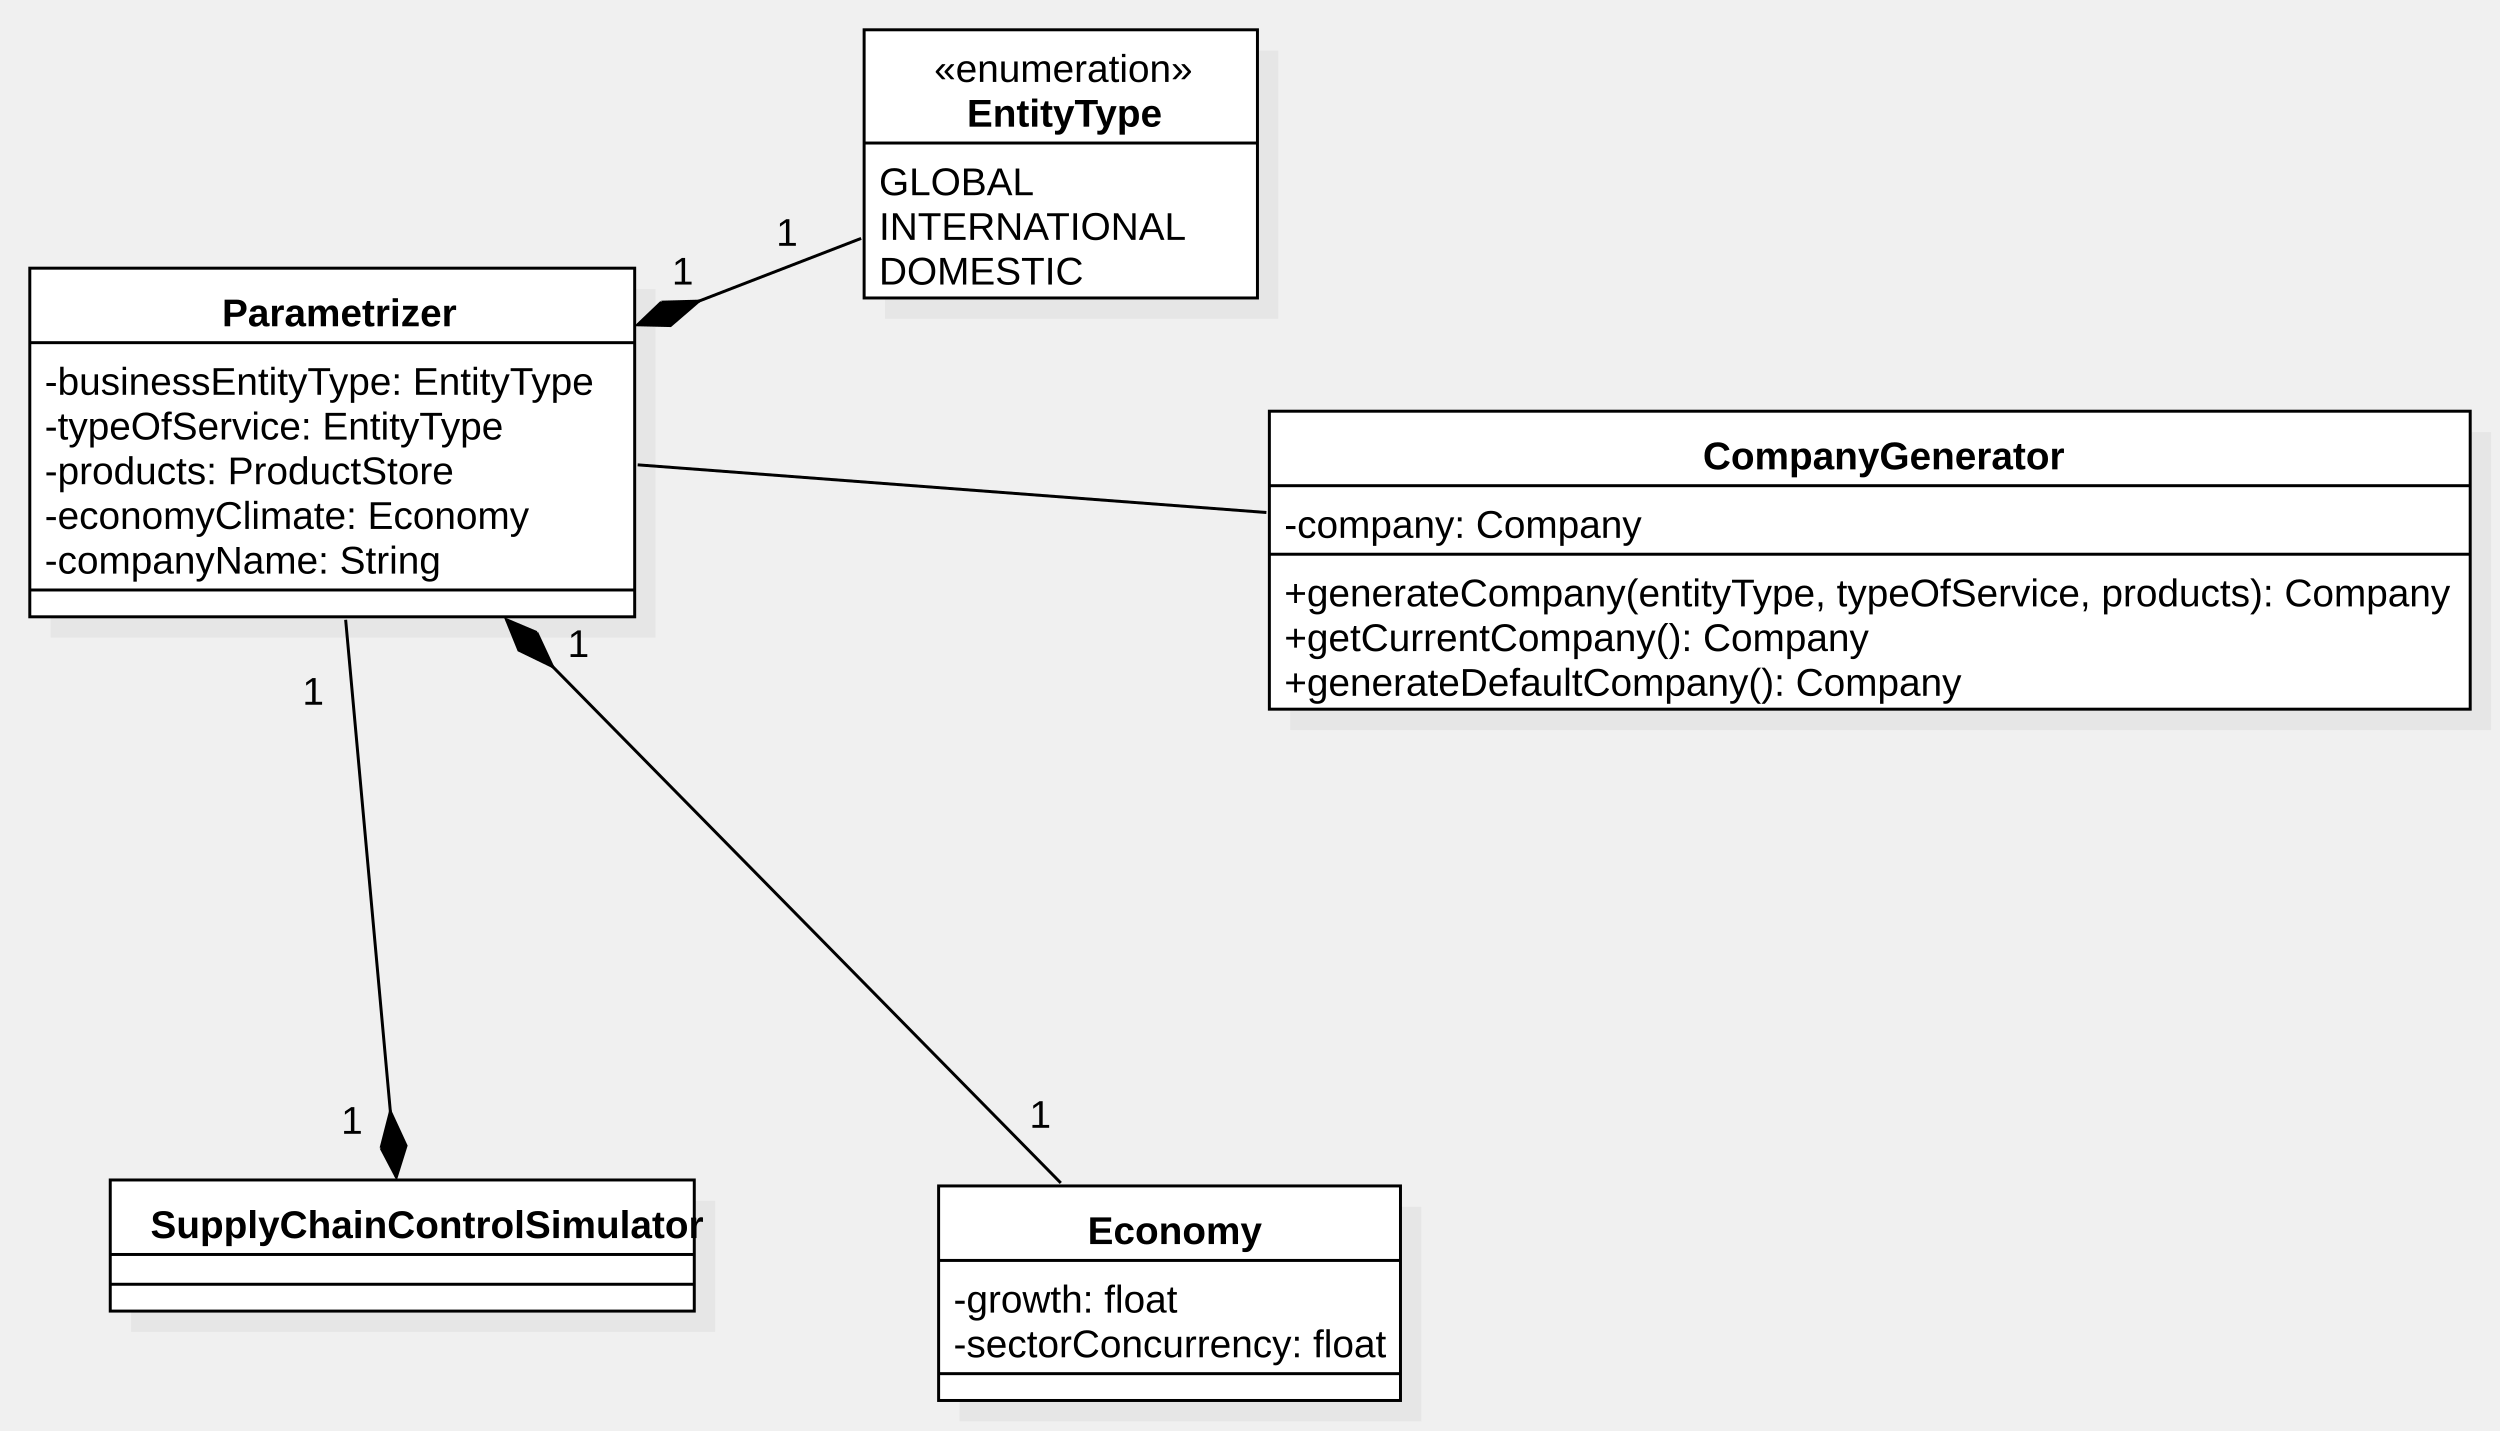
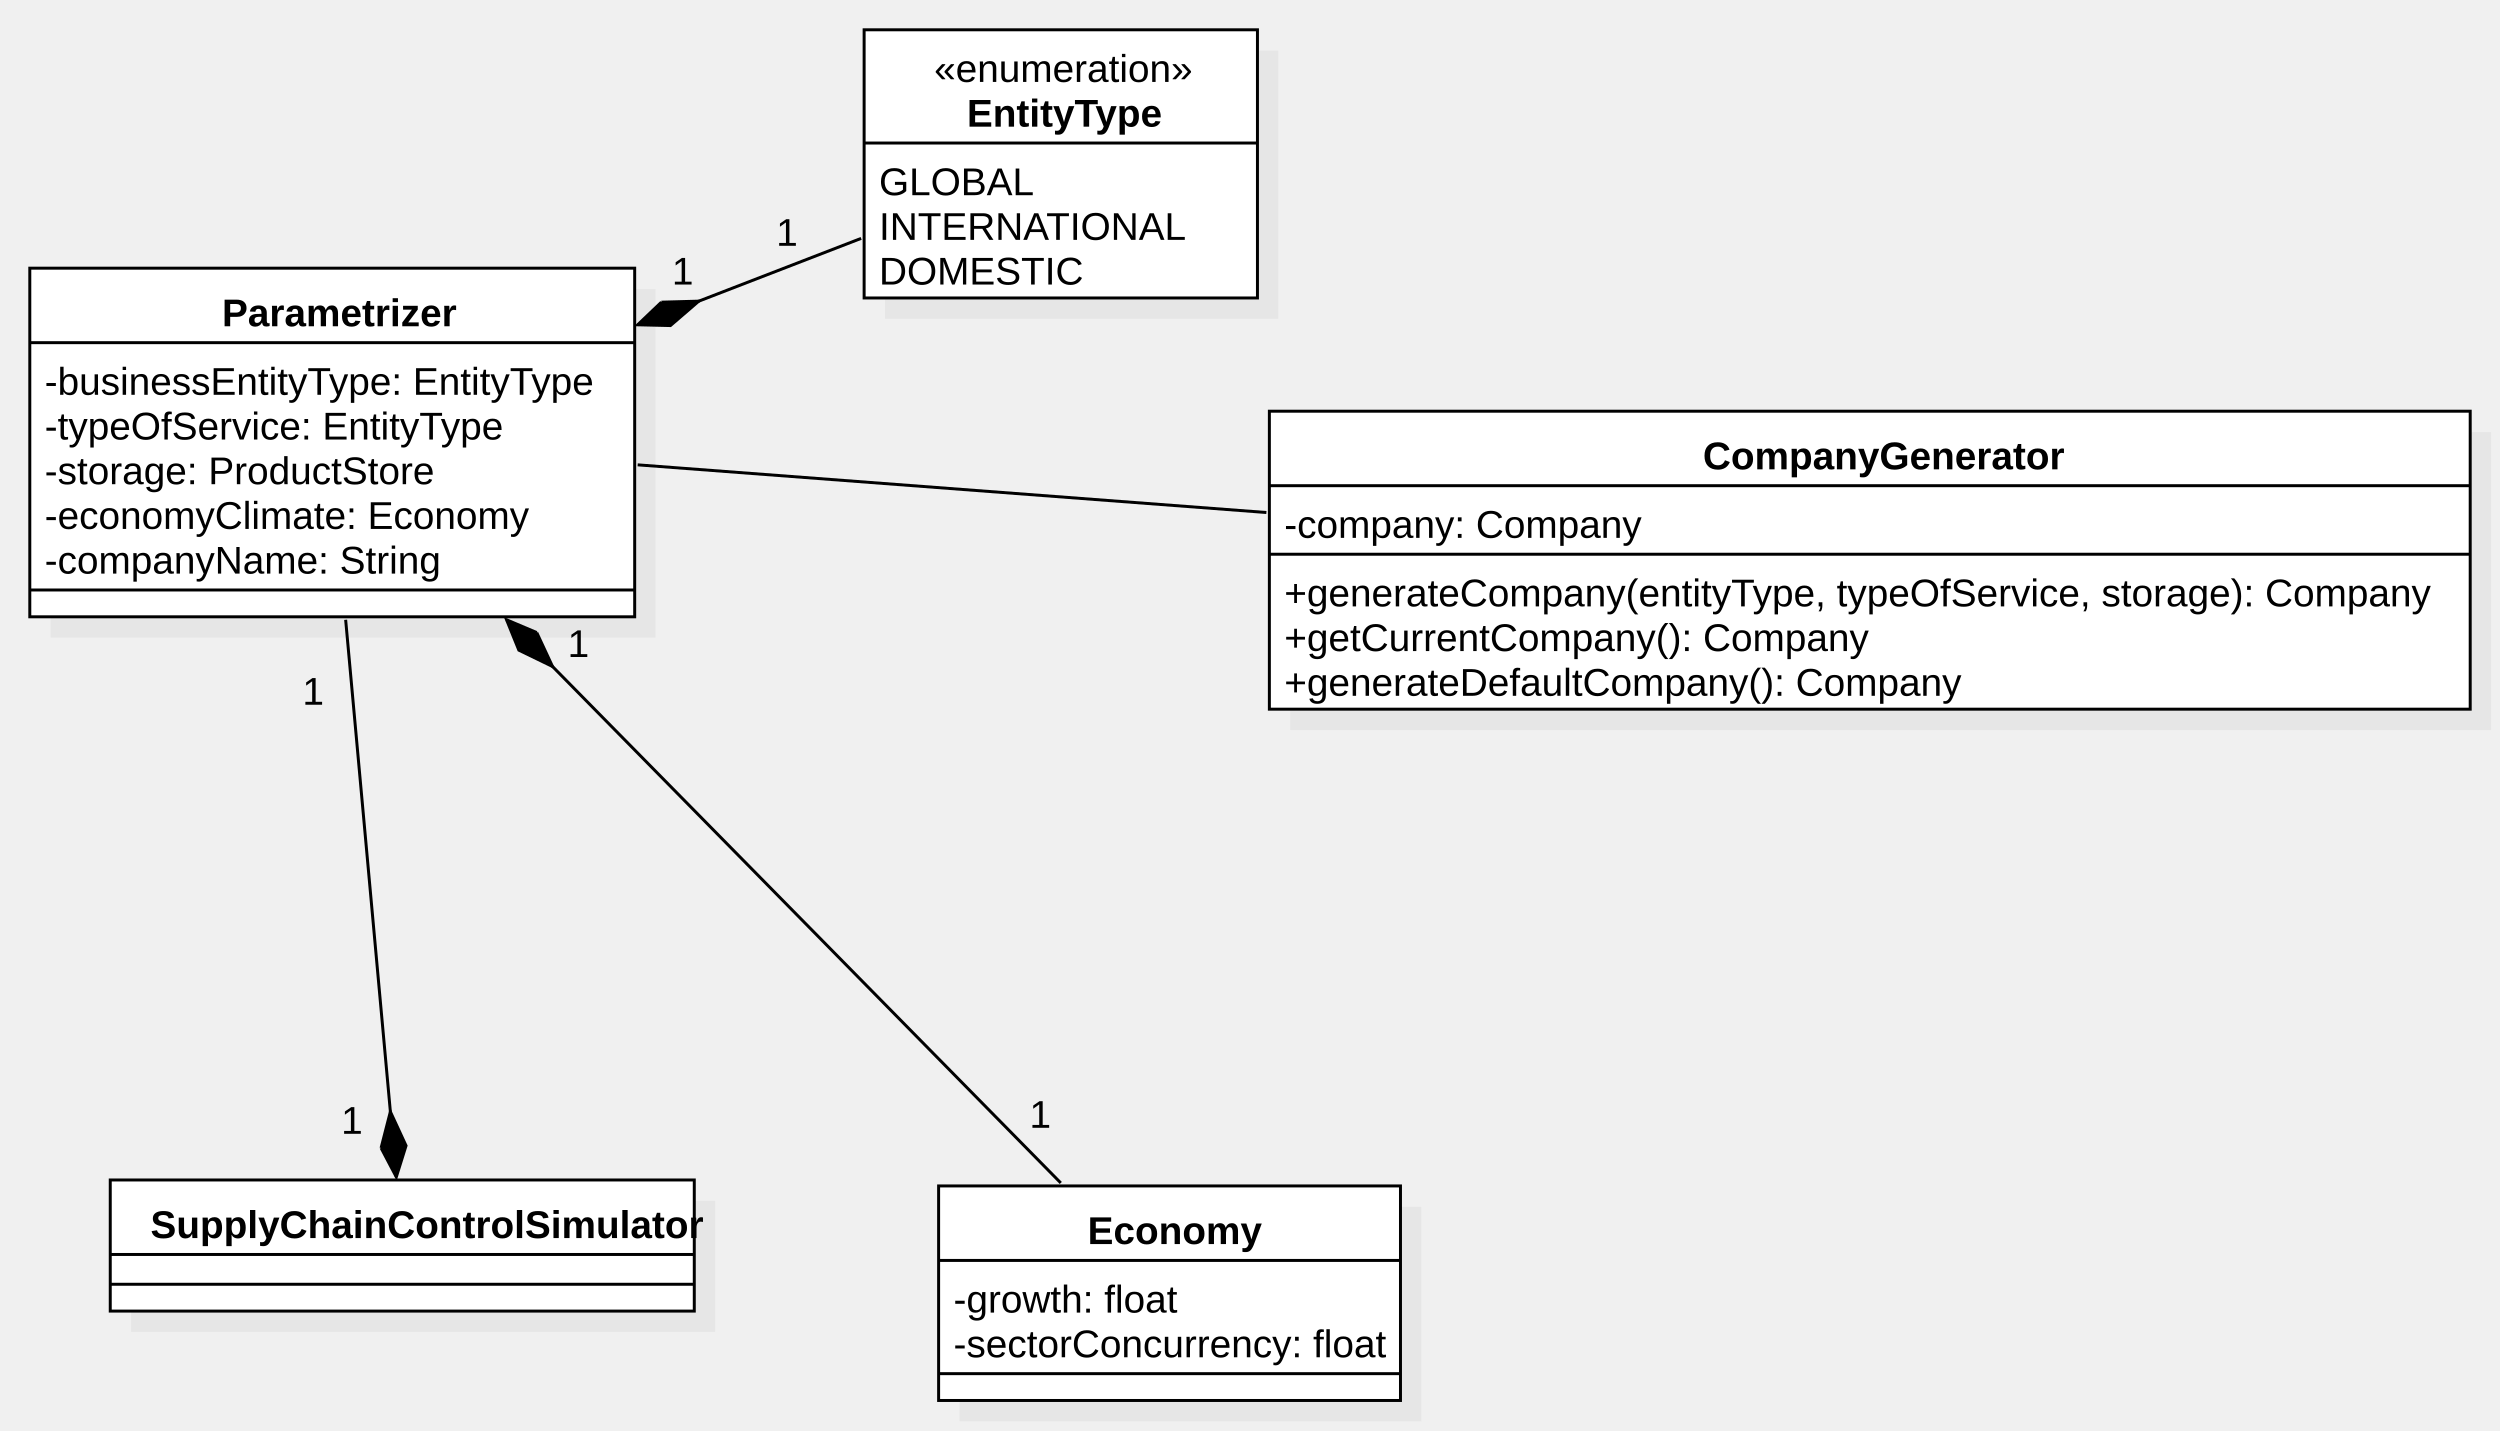
<svg xmlns="http://www.w3.org/2000/svg" version="1.1" width="839" height="480">
  <defs />
  <g>
    <g transform="translate(-86,-78) scale(1,1)">
      <rect fill="#C0C0C0" stroke="none" x="103" y="175" width="203" height="117" opacity="0.2" />
    </g>
    <g transform="translate(-86,-78) scale(1,1)">
      <rect fill="#ffffff" stroke="none" x="96" y="168" width="203" height="117" />
    </g>
    <g transform="translate(-86,-78) scale(1,1)">
      <path fill="none" stroke="#000000" d="M 96 168 L 299 168 L 299 285 L 96 285 L 96 168 Z Z" stroke-miterlimit="10" />
    </g>
    <g transform="translate(-86,-78) scale(1,1)">
      <path fill="none" stroke="#000000" d="M 96 193 L 299 193" stroke-miterlimit="10" />
    </g>
    <g transform="translate(-86,-78) scale(1,1)">
      <path fill="none" stroke="#000000" d="M 96 276 L 299 276" stroke-miterlimit="10" />
    </g>
    <g transform="translate(-86,-78) scale(1,1)">
      <g>
        <path fill="none" stroke="none" />
        <text fill="#000000" stroke="none" font-family="Arial" font-size="13px" font-style="normal" font-weight="bold" text-decoration="none" x="160.5" y="187.5">Parametrizer</text>
      </g>
    </g>
    <g transform="translate(-86,-78) scale(1,1)">
      <g>
        <path fill="none" stroke="none" />
        <text fill="#000000" stroke="none" font-family="Arial" font-size="13px" font-style="normal" font-weight="normal" text-decoration="none" x="101" y="210.5">-businessEntityType: EntityType</text>
      </g>
    </g>
    <g transform="translate(-86,-78) scale(1,1)">
      <g>
        <path fill="none" stroke="none" />
        <text fill="#000000" stroke="none" font-family="Arial" font-size="13px" font-style="normal" font-weight="normal" text-decoration="none" x="101" y="225.5">-typeOfService: EntityType</text>
      </g>
    </g>
    <g transform="translate(-86,-78) scale(1,1)">
      <g>
        <path fill="none" stroke="none" />
-         <text fill="#000000" stroke="none" font-family="Arial" font-size="13px" font-style="normal" font-weight="normal" text-decoration="none" x="101" y="240.5">-products: ProductStore</text>
+         <text fill="#000000" stroke="none" font-family="Arial" font-size="13px" font-style="normal" font-weight="normal" text-decoration="none" x="101" y="240.5">-storage: ProductStore</text>
      </g>
    </g>
    <g transform="translate(-86,-78) scale(1,1)">
      <g>
        <path fill="none" stroke="none" />
        <text fill="#000000" stroke="none" font-family="Arial" font-size="13px" font-style="normal" font-weight="normal" text-decoration="none" x="101" y="255.5">-economyClimate: Economy</text>
      </g>
    </g>
    <g transform="translate(-86,-78) scale(1,1)">
      <g>
        <path fill="none" stroke="none" />
        <text fill="#000000" stroke="none" font-family="Arial" font-size="13px" font-style="normal" font-weight="normal" text-decoration="none" x="101" y="270.5">-companyName: String</text>
      </g>
    </g>
    <g transform="translate(-86,-78) scale(1,1)">
      <rect fill="#C0C0C0" stroke="none" x="519" y="223" width="403" height="100" opacity="0.2" />
    </g>
    <g transform="translate(-86,-78) scale(1,1)">
      <rect fill="#ffffff" stroke="none" x="512" y="216" width="403" height="100" />
    </g>
    <g transform="translate(-86,-78) scale(1,1)">
      <path fill="none" stroke="#000000" d="M 512 216 L 915 216 L 915 316 L 512 316 L 512 216 Z Z" stroke-miterlimit="10" />
    </g>
    <g transform="translate(-86,-78) scale(1,1)">
      <path fill="none" stroke="#000000" d="M 512 241 L 915 241" stroke-miterlimit="10" />
    </g>
    <g transform="translate(-86,-78) scale(1,1)">
      <path fill="none" stroke="#000000" d="M 512 264 L 915 264" stroke-miterlimit="10" />
    </g>
    <g transform="translate(-86,-78) scale(1,1)">
      <g>
        <path fill="none" stroke="none" />
        <text fill="#000000" stroke="none" font-family="Arial" font-size="13px" font-style="normal" font-weight="bold" text-decoration="none" x="657.5" y="235.5">CompanyGenerator</text>
      </g>
    </g>
    <g transform="translate(-86,-78) scale(1,1)">
      <g>
        <path fill="none" stroke="none" />
        <text fill="#000000" stroke="none" font-family="Arial" font-size="13px" font-style="normal" font-weight="normal" text-decoration="none" x="517" y="258.5">-company: Company</text>
      </g>
    </g>
    <g transform="translate(-86,-78) scale(1,1)">
      <g>
        <path fill="none" stroke="none" />
-         <text fill="#000000" stroke="none" font-family="Arial" font-size="13px" font-style="normal" font-weight="normal" text-decoration="none" x="517" y="281.5">+generateCompany(entityType, typeOfService, products): Company</text>
+         <text fill="#000000" stroke="none" font-family="Arial" font-size="13px" font-style="normal" font-weight="normal" text-decoration="none" x="517" y="281.5">+generateCompany(entityType, typeOfService, storage): Company</text>
      </g>
    </g>
    <g transform="translate(-86,-78) scale(1,1)">
      <g>
        <path fill="none" stroke="none" />
        <text fill="#000000" stroke="none" font-family="Arial" font-size="13px" font-style="normal" font-weight="normal" text-decoration="none" x="517" y="296.5">+getCurrentCompany(): Company</text>
      </g>
    </g>
    <g transform="translate(-86,-78) scale(1,1)">
      <g>
        <path fill="none" stroke="none" />
        <text fill="#000000" stroke="none" font-family="Arial" font-size="13px" font-style="normal" font-weight="normal" text-decoration="none" x="517" y="311.5">+generateDefaultCompany(): Company</text>
      </g>
    </g>
    <g transform="translate(-86,-78) scale(1,1)">
      <rect fill="#C0C0C0" stroke="none" x="383" y="95" width="132" height="90" opacity="0.2" />
    </g>
    <g transform="translate(-86,-78) scale(1,1)">
      <rect fill="#ffffff" stroke="none" x="376" y="88" width="132" height="90" />
    </g>
    <g transform="translate(-86,-78) scale(1,1)">
      <path fill="none" stroke="#000000" d="M 376 88 L 508 88 L 508 178 L 376 178 L 376 88 Z Z" stroke-miterlimit="10" />
    </g>
    <g transform="translate(-86,-78) scale(1,1)">
      <path fill="none" stroke="#000000" d="M 376 126 L 508 126" stroke-miterlimit="10" />
    </g>
    <g transform="translate(-86,-78) scale(1,1)">
      <g>
        <path fill="none" stroke="none" />
        <text fill="#000000" stroke="none" font-family="Arial" font-size="13px" font-style="normal" font-weight="normal" text-decoration="none" x="399.5" y="105.5">«enumeration»</text>
      </g>
    </g>
    <g transform="translate(-86,-78) scale(1,1)">
      <g>
        <path fill="none" stroke="none" />
        <text fill="#000000" stroke="none" font-family="Arial" font-size="13px" font-style="normal" font-weight="bold" text-decoration="none" x="410.5" y="120.5">EntityType</text>
      </g>
    </g>
    <g transform="translate(-86,-78) scale(1,1)">
      <g>
        <path fill="none" stroke="none" />
        <text fill="#000000" stroke="none" font-family="Arial" font-size="13px" font-style="normal" font-weight="normal" text-decoration="none" x="381" y="143.5">GLOBAL</text>
      </g>
    </g>
    <g transform="translate(-86,-78) scale(1,1)">
      <g>
        <path fill="none" stroke="none" />
        <text fill="#000000" stroke="none" font-family="Arial" font-size="13px" font-style="normal" font-weight="normal" text-decoration="none" x="381" y="158.5">INTERNATIONAL</text>
      </g>
    </g>
    <g transform="translate(-86,-78) scale(1,1)">
      <g>
        <path fill="none" stroke="none" />
        <text fill="#000000" stroke="none" font-family="Arial" font-size="13px" font-style="normal" font-weight="normal" text-decoration="none" x="381" y="173.5">DOMESTIC</text>
      </g>
    </g>
    <g transform="translate(-86,-78) scale(1,1)">
      <path fill="none" stroke="#000000" d="M 375 158 L 300 187" stroke-miterlimit="10" />
    </g>
    <g transform="translate(-86,-78) scale(1,1)">
      <path fill="#000000" stroke="none" d="M 307.961 179.409 L 300 187 L 310.997 187.261 L 320.519 179.066" />
    </g>
    <g transform="translate(-86,-78) scale(1,1)">
      <path fill="none" stroke="#000000" d="M 307.961 179.409 L 300 187 L 310.997 187.261 L 320.519 179.066 L 307.961 179.409" stroke-miterlimit="10" />
    </g>
    <g transform="translate(-86,-78) scale(1,1)">
      <g>
        <path fill="none" stroke="none" />
        <text fill="#000000" stroke="none" font-family="Arial" font-size="13px" font-style="normal" font-weight="normal" text-decoration="none" x="346.5" y="160.5">1</text>
      </g>
    </g>
    <g transform="translate(-86,-78) scale(1,1)">
      <g>
        <path fill="none" stroke="none" />
        <text fill="#000000" stroke="none" font-family="Arial" font-size="13px" font-style="normal" font-weight="normal" text-decoration="none" x="311.5" y="173.5">1</text>
      </g>
    </g>
    <g transform="translate(-86,-78) scale(1,1)">
      <path fill="none" stroke="#000000" d="M 300 234 L 511 250" stroke-miterlimit="10" />
    </g>
    <g transform="translate(-86,-78) scale(1,1)">
      <rect fill="#C0C0C0" stroke="none" x="408" y="483" width="155" height="72" opacity="0.2" />
    </g>
    <g transform="translate(-86,-78) scale(1,1)">
      <rect fill="#ffffff" stroke="none" x="401" y="476" width="155" height="72" />
    </g>
    <g transform="translate(-86,-78) scale(1,1)">
      <path fill="none" stroke="#000000" d="M 401 476 L 556 476 L 556 548 L 401 548 L 401 476 Z Z" stroke-miterlimit="10" />
    </g>
    <g transform="translate(-86,-78) scale(1,1)">
      <path fill="none" stroke="#000000" d="M 401 501 L 556 501" stroke-miterlimit="10" />
    </g>
    <g transform="translate(-86,-78) scale(1,1)">
      <path fill="none" stroke="#000000" d="M 401 539 L 556 539" stroke-miterlimit="10" />
    </g>
    <g transform="translate(-86,-78) scale(1,1)">
      <g>
        <path fill="none" stroke="none" />
        <text fill="#000000" stroke="none" font-family="Arial" font-size="13px" font-style="normal" font-weight="bold" text-decoration="none" x="451" y="495.5">Economy</text>
      </g>
    </g>
    <g transform="translate(-86,-78) scale(1,1)">
      <g>
        <path fill="none" stroke="none" />
        <text fill="#000000" stroke="none" font-family="Arial" font-size="13px" font-style="normal" font-weight="normal" text-decoration="none" x="406" y="518.5">-growth: float</text>
      </g>
    </g>
    <g transform="translate(-86,-78) scale(1,1)">
      <g>
        <path fill="none" stroke="none" />
        <text fill="#000000" stroke="none" font-family="Arial" font-size="13px" font-style="normal" font-weight="normal" text-decoration="none" x="406" y="533.5">-sectorConcurrency: float</text>
      </g>
    </g>
    <g transform="translate(-86,-78) scale(1,1)">
      <path fill="none" stroke="#000000" d="M 442 475 L 256 286" stroke-miterlimit="10" />
    </g>
    <g transform="translate(-86,-78) scale(1,1)">
      <path fill="#000000" stroke="none" d="M 266.129 290.291 L 256 286 L 260.128 296.196 L 271.431 301.68" />
    </g>
    <g transform="translate(-86,-78) scale(1,1)">
      <path fill="none" stroke="#000000" d="M 266.129 290.291 L 256 286 L 260.128 296.196 L 271.431 301.68 L 266.129 290.291" stroke-miterlimit="10" />
    </g>
    <g transform="translate(-86,-78) scale(1,1)">
      <g>
        <path fill="none" stroke="none" />
        <text fill="#000000" stroke="none" font-family="Arial" font-size="13px" font-style="normal" font-weight="normal" text-decoration="none" x="431.5" y="456.5">1</text>
      </g>
    </g>
    <g transform="translate(-86,-78) scale(1,1)">
      <g>
        <path fill="none" stroke="none" />
        <text fill="#000000" stroke="none" font-family="Arial" font-size="13px" font-style="normal" font-weight="normal" text-decoration="none" x="276.5" y="298.5">1</text>
      </g>
    </g>
    <g transform="translate(-86,-78) scale(1,1)">
      <rect fill="#C0C0C0" stroke="none" x="130" y="481" width="196" height="44" opacity="0.2" />
    </g>
    <g transform="translate(-86,-78) scale(1,1)">
      <rect fill="#ffffff" stroke="none" x="123" y="474" width="196" height="44" />
    </g>
    <g transform="translate(-86,-78) scale(1,1)">
      <path fill="none" stroke="#000000" d="M 123 474 L 319 474 L 319 518 L 123 518 L 123 474 Z Z" stroke-miterlimit="10" />
    </g>
    <g transform="translate(-86,-78) scale(1,1)">
      <path fill="none" stroke="#000000" d="M 123 499 L 319 499" stroke-miterlimit="10" />
    </g>
    <g transform="translate(-86,-78) scale(1,1)">
      <path fill="none" stroke="#000000" d="M 123 509 L 319 509" stroke-miterlimit="10" />
    </g>
    <g transform="translate(-86,-78) scale(1,1)">
      <g>
        <path fill="none" stroke="none" />
        <text fill="#000000" stroke="none" font-family="Arial" font-size="13px" font-style="normal" font-weight="bold" text-decoration="none" x="136.5" y="493.5">SupplyChainControlSimulator</text>
      </g>
    </g>
    <g transform="translate(-86,-78) scale(1,1)">
      <path fill="none" stroke="#000000" d="M 202 286 L 219 473" stroke-miterlimit="10" />
    </g>
    <g transform="translate(-86,-78) scale(1,1)">
      <path fill="#000000" stroke="none" d="M 213.888 463.26 L 219 473 L 222.272 462.498 L 217.008 451.09" />
    </g>
    <g transform="translate(-86,-78) scale(1,1)">
      <path fill="none" stroke="#000000" d="M 213.888 463.26 L 219 473 L 222.272 462.498 L 217.008 451.09 L 213.888 463.26" stroke-miterlimit="10" />
    </g>
    <g transform="translate(-86,-78) scale(1,1)">
      <g>
        <path fill="none" stroke="none" />
        <text fill="#000000" stroke="none" font-family="Arial" font-size="13px" font-style="normal" font-weight="normal" text-decoration="none" x="187.5" y="314.5">1</text>
      </g>
    </g>
    <g transform="translate(-86,-78) scale(1,1)">
      <g>
        <path fill="none" stroke="none" />
        <text fill="#000000" stroke="none" font-family="Arial" font-size="13px" font-style="normal" font-weight="normal" text-decoration="none" x="200.5" y="458.5">1</text>
      </g>
    </g>
  </g>
</svg>
